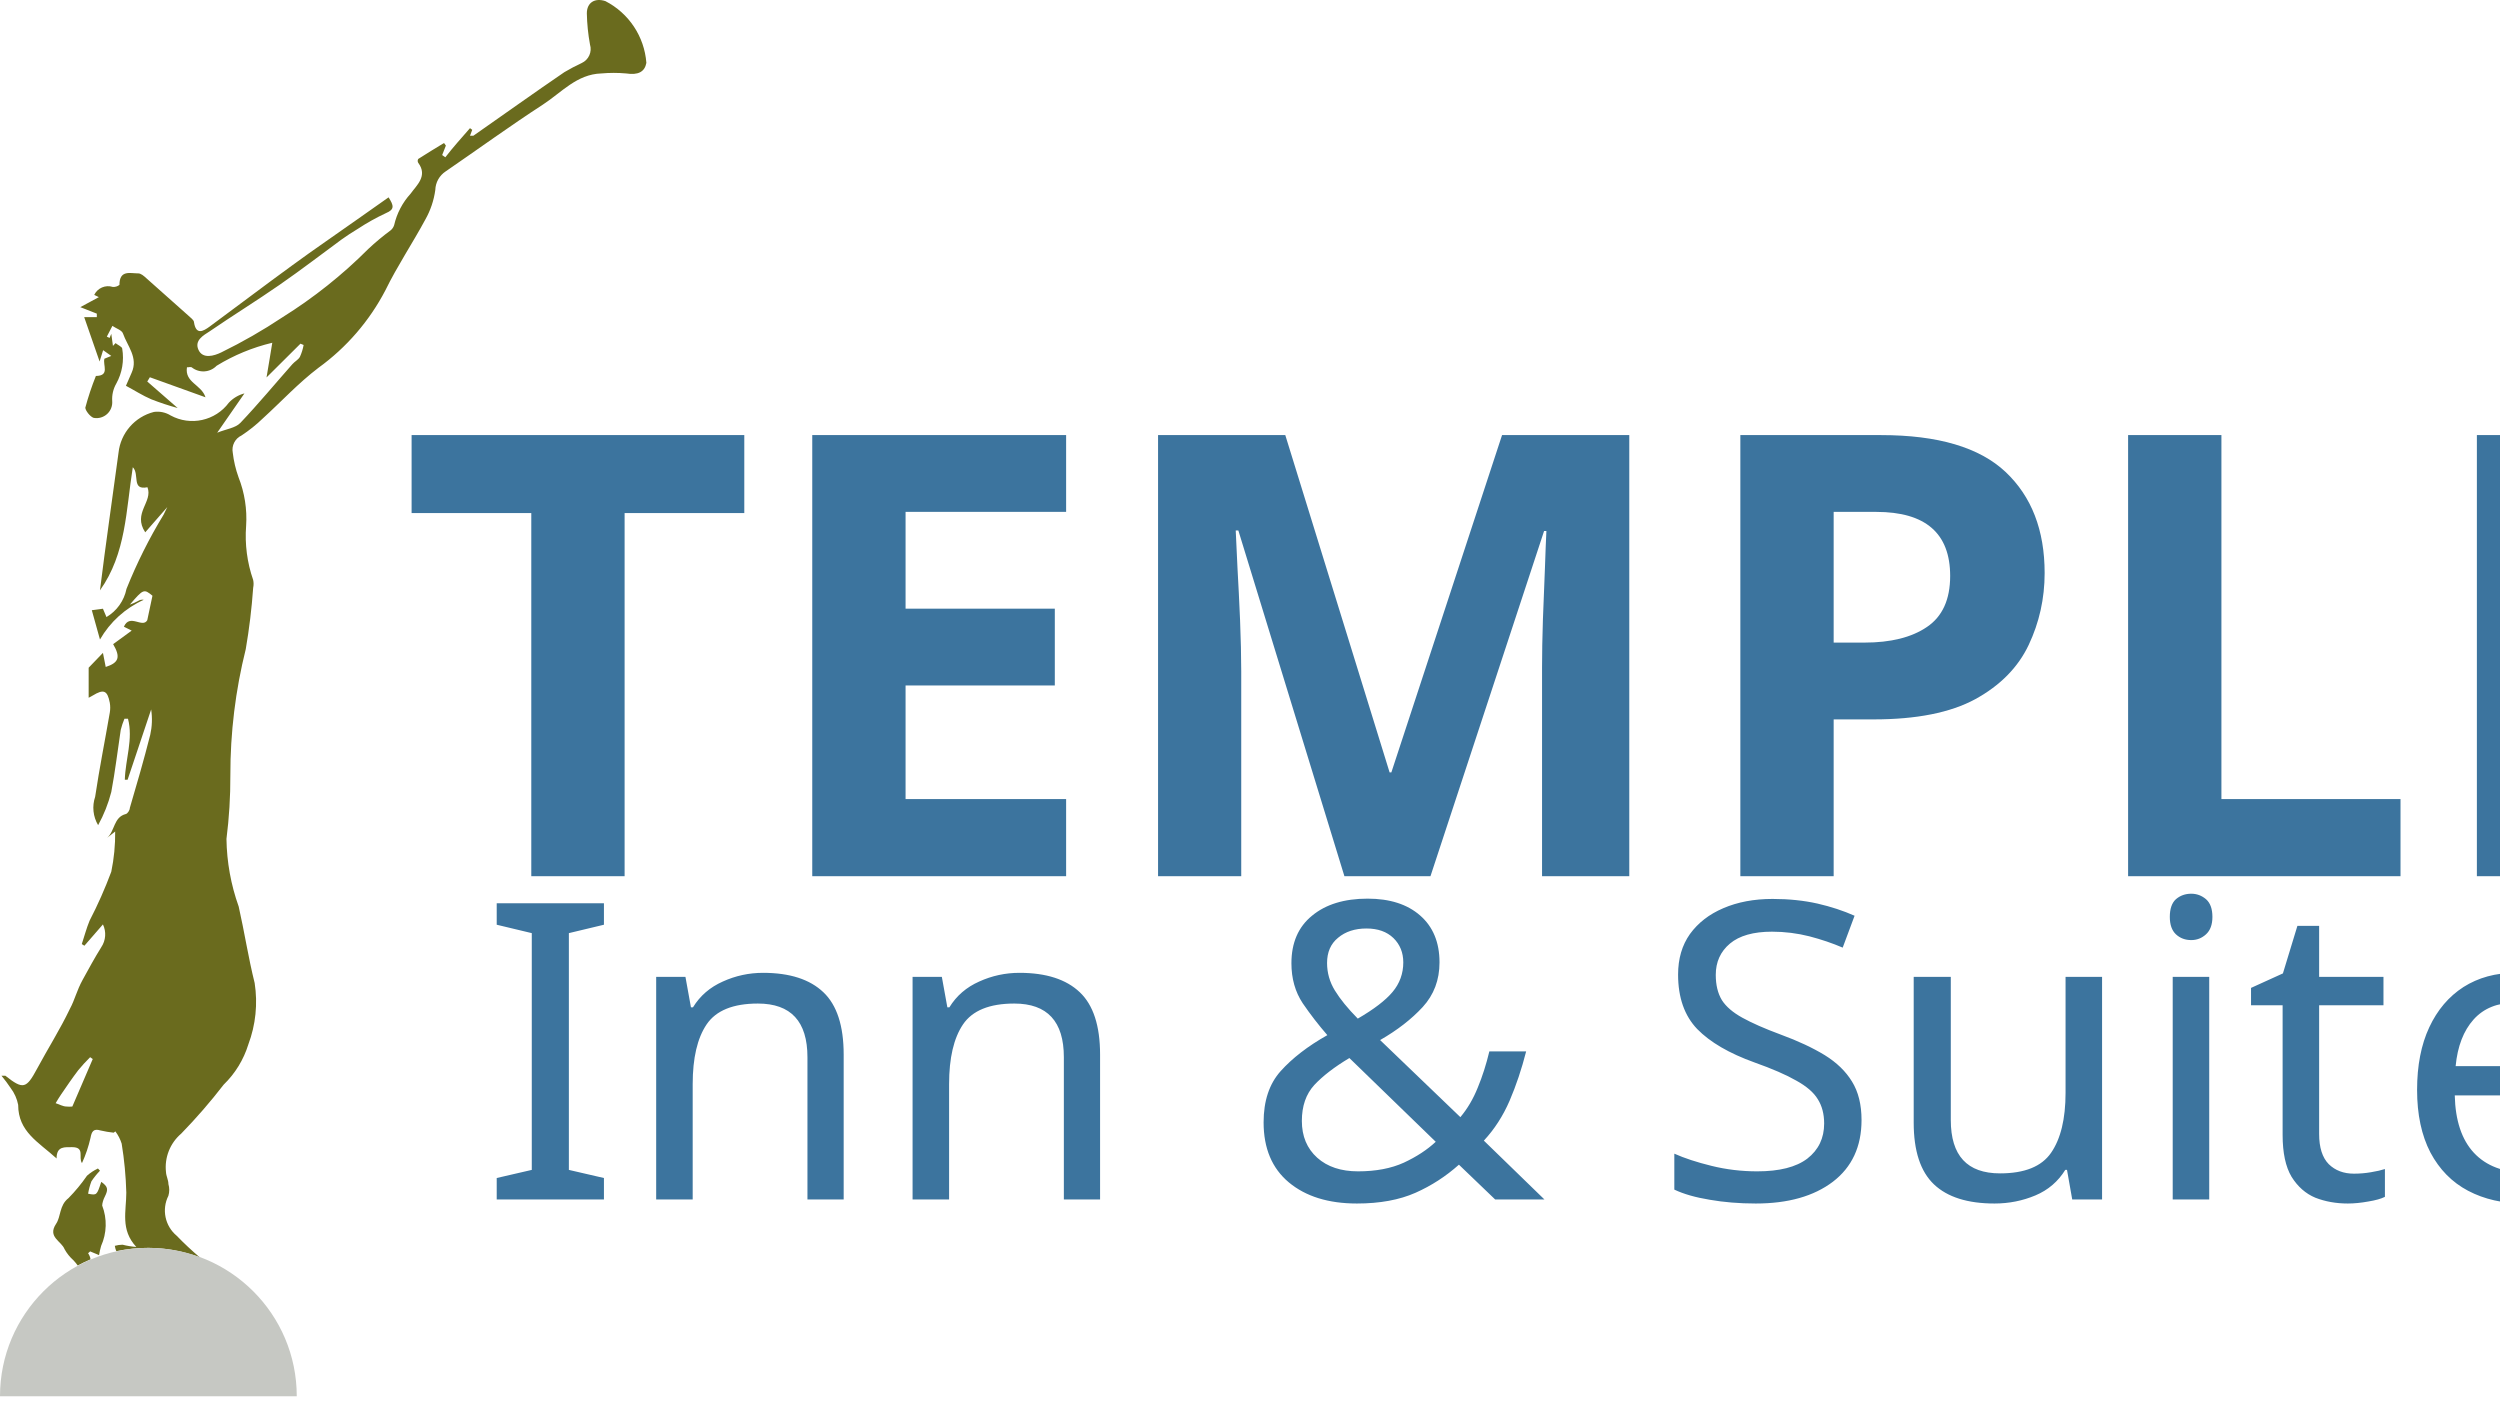
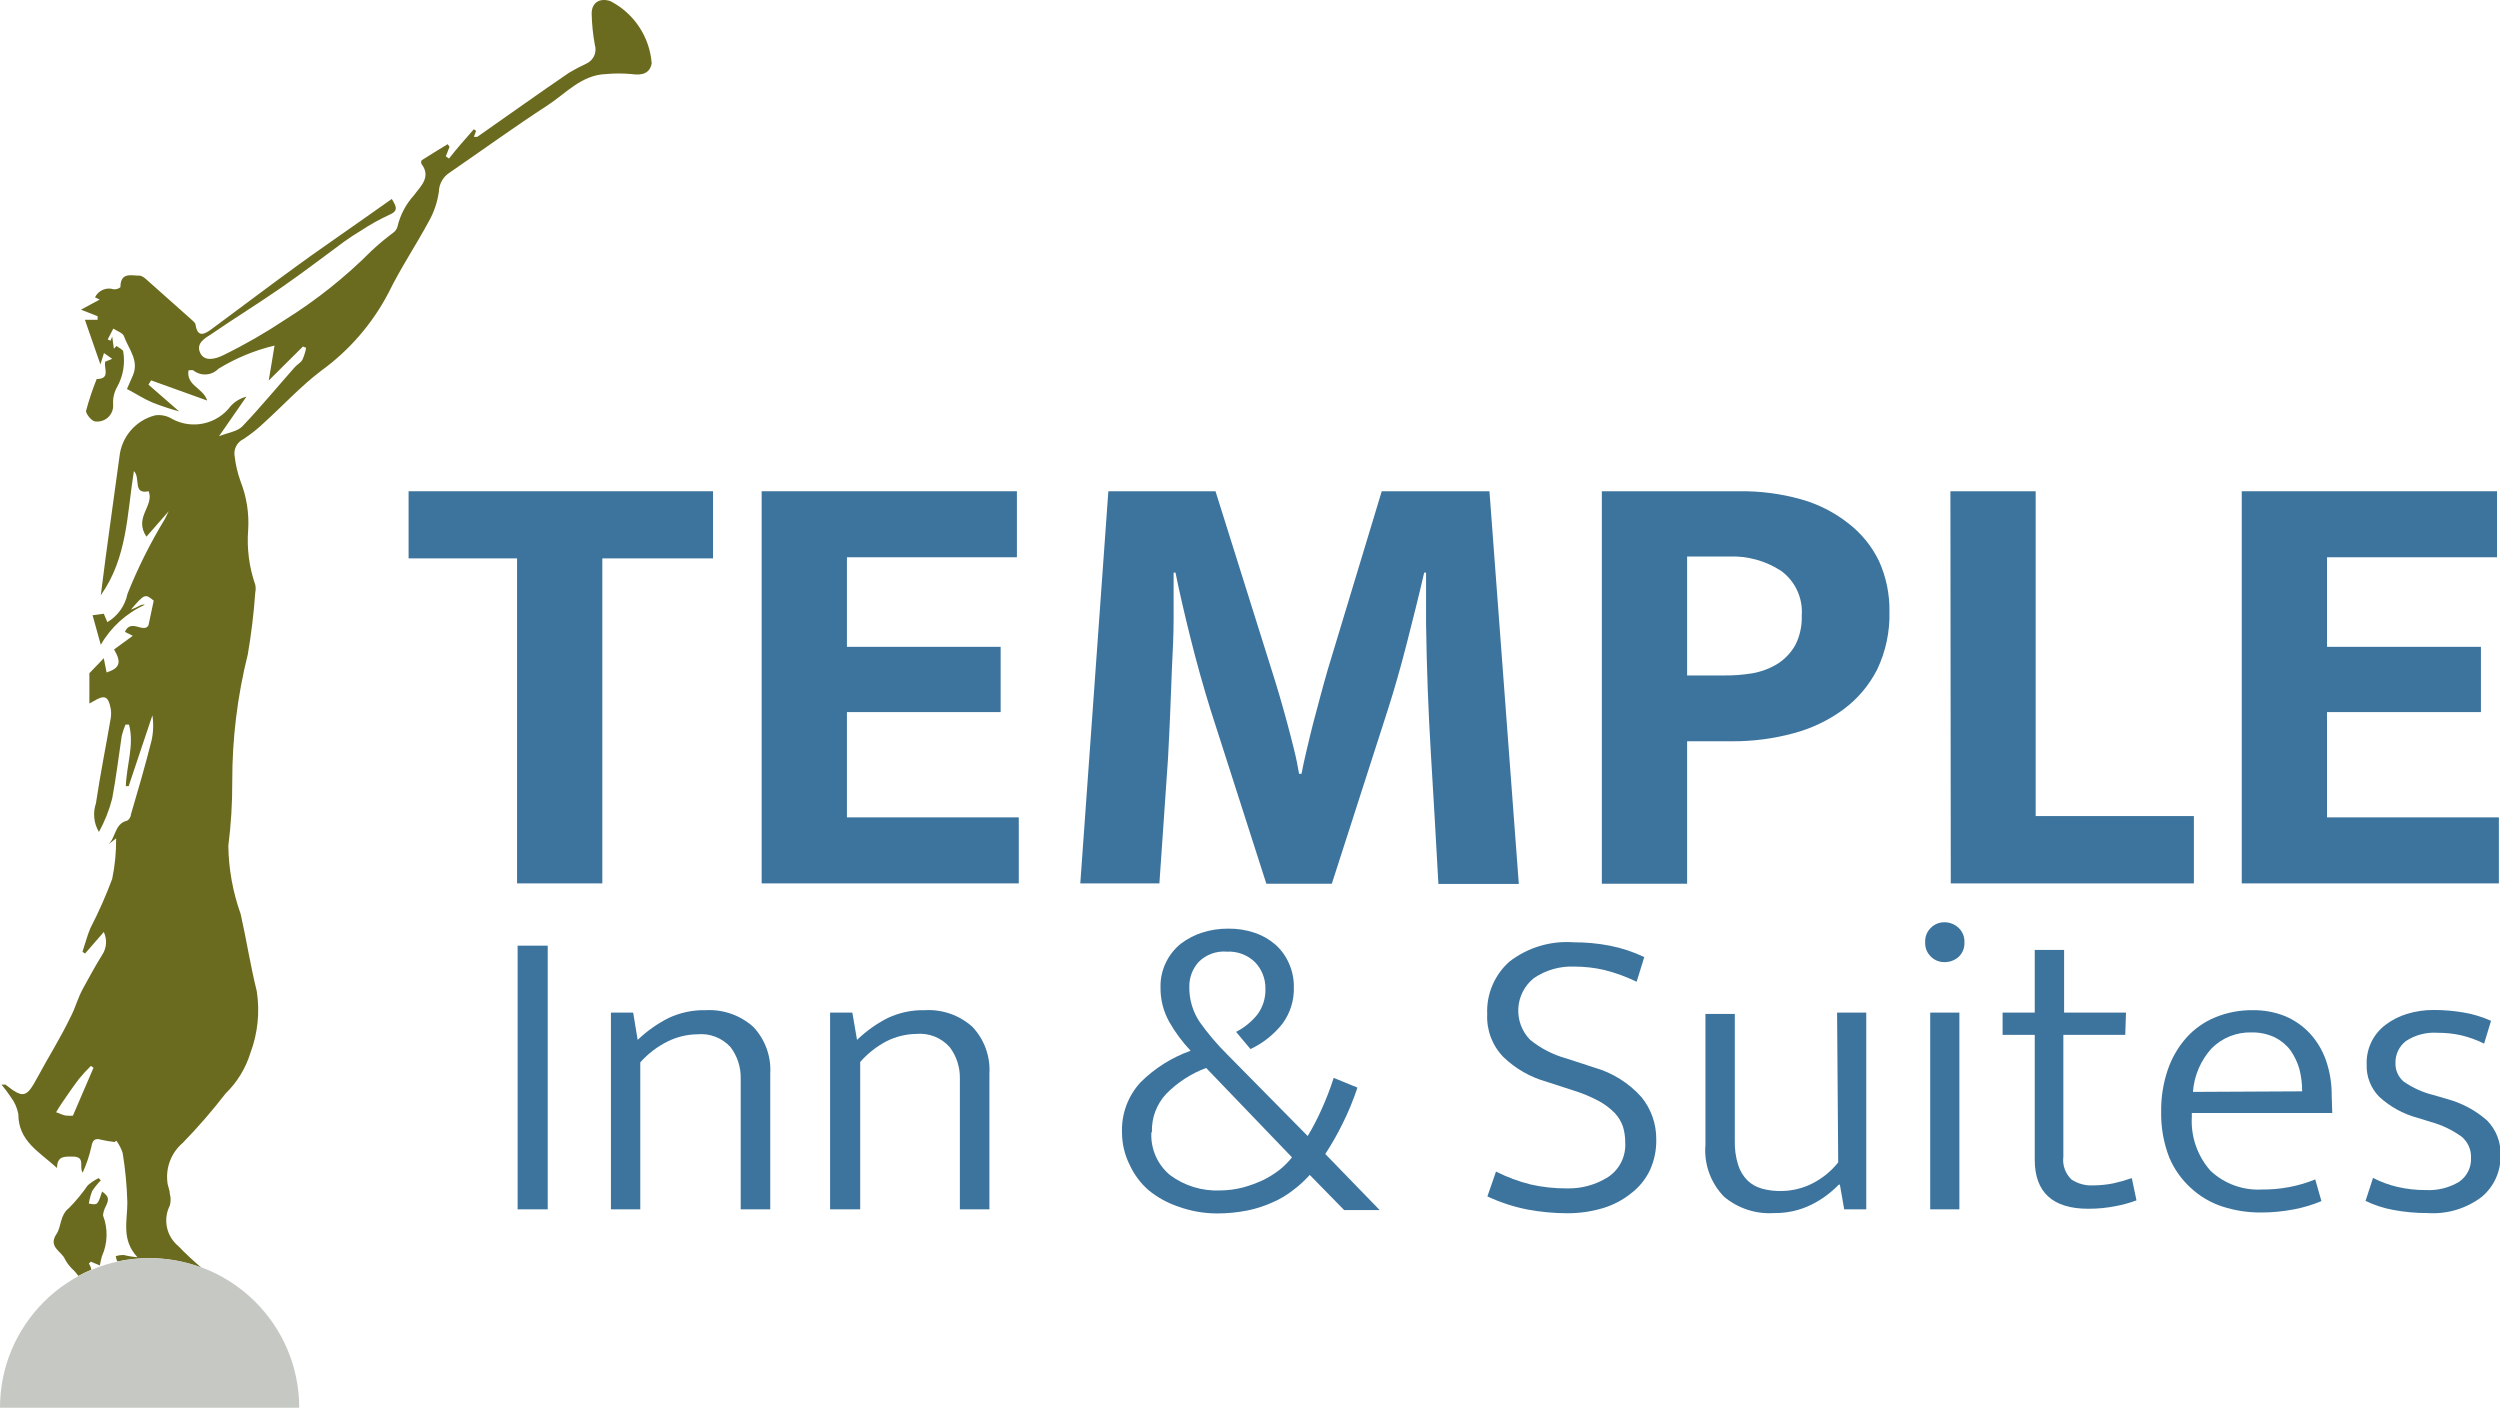
- <svg xmlns="http://www.w3.org/2000/svg" viewBox="0 0 134.79 76.41">
+ <svg xmlns="http://www.w3.org/2000/svg" viewBox="0 0 133.69 75.27">
  <defs>
-     <style>.a{font-size:33.29px;font-family:MuktaMahee-Bold, Mukta Mahee;font-weight:700;}.a,.b{fill:#3c749e;}.b{font-size:22.37px;font-family:MuktaMahee-Light, Mukta Mahee Light;font-weight:300;}.c{fill:#6a6b1e;}.d{fill:#c6c8c3;}</style>
+     <style>.a{fill:#3c749e;}.b{fill:#6a6b1e;}.c{fill:#c6c8c3;}</style>
  </defs>
-   <text class="a" transform="translate(21.52 47.24)">TEMPLE</text>
-   <text class="b" transform="translate(25.89 64.67)">Inn &amp; Suites</text>
-   <path class="c" d="M4.77,36h0Z" />
-   <path class="c" d="M4.75,67.57l.11-.1.48.2a4.53,4.53,0,0,1,.11-.49A2.83,2.83,0,0,0,5.51,65c0-.12.06-.33.14-.48.2-.4.17-.54-.19-.8-.24.73-.24.73-.71.64a3.46,3.46,0,0,1,.18-.67,4.1,4.1,0,0,1,.46-.57L5.28,63a2.52,2.52,0,0,0-.59.39,8.91,8.91,0,0,1-1,1.21c-.5.39-.4,1-.67,1.39-.47.71.29.92.46,1.36a2.27,2.27,0,0,0,.48.6,2.6,2.6,0,0,1,.23.28c.22-.12.46-.23.69-.33C4.87,67.78,4.81,67.66,4.75,67.57Z" />
-   <path class="c" d="M32.64.06c-.57-.19-1,.08-1,.66a10.51,10.51,0,0,0,.17,1.68.83.83,0,0,1-.45,1,10.28,10.28,0,0,0-.93.49C28.8,5,27.17,6.17,25.52,7.32c0,0-.1,0-.18,0L25.46,7l-.12-.09c-.45.52-.89,1-1.33,1.57l-.17-.12.2-.51-.1-.14c-.47.28-.93.57-1.39.86a.2.2,0,0,0,0,.21c.53.71-.1,1.22-.41,1.66a3.77,3.77,0,0,0-.89,1.7.59.59,0,0,1-.19.28,13.36,13.36,0,0,0-1.2,1,25.94,25.94,0,0,1-4.62,3.68A28.76,28.76,0,0,1,11.93,19c-.39.19-1,.37-1.23-.14s.27-.78.61-1c1.24-.85,2.52-1.64,3.76-2.5s2.23-1.63,3.35-2.45q.42-.3.87-.57a12,12,0,0,1,1.52-.85c.48-.2.42-.41.14-.85l-1.66,1.17c-1.17.83-2.35,1.63-3.51,2.48-1.5,1.09-3,2.23-4.48,3.32-.33.24-.73.48-.84-.23,0-.13-.19-.25-.3-.36L7.89,15c-.13-.12-.3-.27-.45-.26-.42,0-1-.2-1,.62a.51.51,0,0,1-.36.11.83.83,0,0,0-1,.43l.25.12-1,.54.89.35,0,.19-.68,0,.83,2.39.19-.61.44.31-.37.15c-.1.34.31.92-.46.93a14.9,14.9,0,0,0-.57,1.71c0,.15.26.49.45.55a.85.85,0,0,0,1-.9,1.67,1.67,0,0,1,.22-.95,2.89,2.89,0,0,0,.32-1.88c0-.1-.24-.2-.36-.3l-.14.15L6,18l-.09.22-.15-.07.3-.58c.2.14.51.23.57.41.24.68.83,1.3.47,2.11-.1.24-.21.48-.31.71.47.25.9.53,1.37.73A14.19,14.19,0,0,0,9.58,22V22L7.94,20.57l.14-.23,3,1.08c-.22-.69-1.13-.79-1-1.62,0,0,.06,0,.08,0a.34.34,0,0,1,.17,0,1,1,0,0,0,1.35-.08,10.32,10.32,0,0,1,3-1.24c-.09.53-.18,1.13-.31,1.87l1.83-1.82.17.07a2.65,2.65,0,0,1-.2.64c-.09.16-.28.25-.41.4-.93,1.05-1.83,2.14-2.8,3.16-.27.28-.76.33-1.25.53l1.47-2.12a1.75,1.75,0,0,0-.84.5,2.45,2.45,0,0,1-3.14.69,1.35,1.35,0,0,0-.9-.19,2.55,2.55,0,0,0-1.91,2.2c-.33,2.46-.69,4.91-1,7.42,1.42-2,1.4-4.32,1.77-6.64.38.38-.09,1.26.79,1.08.31.79-.81,1.39-.12,2.43l1.19-1.36-.2.41a26.88,26.88,0,0,0-2,4,2.29,2.29,0,0,1-1.08,1.52l-.19-.45-.6.08c.13.48.28,1,.44,1.58a5.18,5.18,0,0,1,2.36-2.14.39.39,0,0,0-.3.06A3.24,3.24,0,0,1,7,32.6c.73-.85.76-.86,1.22-.48l-.28,1.32c-.26.45-.94-.38-1.26.35L7.1,34l-1,.73c.41.7.31,1-.4,1.23l-.15-.76L4.78,36v1.62L5,37.5c.59-.36.79-.28.92.39a1.58,1.58,0,0,1,0,.53c-.26,1.51-.56,3-.79,4.54a1.84,1.84,0,0,0,.16,1.53A7.61,7.61,0,0,0,6,42.7c.21-1.11.34-2.23.51-3.35a4.22,4.22,0,0,1,.2-.6l.19,0c.29,1.1-.14,2.19-.17,3.29l.15,0,1.27-3.79a3.7,3.7,0,0,1-.05,1.37C7.75,41,7.38,42.27,7,43.56c0,.12-.12.31-.22.33-.66.17-.58.91-1,1.28l.43-.34A10.18,10.18,0,0,1,6,47a23.82,23.82,0,0,1-1.17,2.64c-.17.41-.28.84-.42,1.26l.14.09,1-1.15a1.24,1.24,0,0,1-.09,1.23c-.35.56-.67,1.15-1,1.75s-.42,1.07-.69,1.57C3.24,55.5,2.58,56.54,2,57.62S1.25,58.76.29,58c0,0-.07,0-.21,0a7.71,7.71,0,0,1,.5.67,2.18,2.18,0,0,1,.4.9c0,1.45,1.09,2,2.07,2.89,0-.69.46-.6.84-.61.71,0,.32.56.53.86a7,7,0,0,0,.46-1.36c.06-.33.15-.52.54-.4a5.85,5.85,0,0,0,.71.12L6.22,61a2.19,2.19,0,0,1,.34.66,19.64,19.64,0,0,1,.25,2.64c0,1-.33,2,.54,2.93a4.24,4.24,0,0,1-.74-.12,1.58,1.58,0,0,0-.42.06,1.38,1.38,0,0,0,.08.29A8.09,8.09,0,0,1,8,67.28a7.92,7.92,0,0,1,2.77.51,16.87,16.87,0,0,1-1.24-1.16,1.77,1.77,0,0,1-.45-2.16,1.12,1.12,0,0,0,0-.63c0-.22-.12-.43-.13-.64a2.38,2.38,0,0,1,.82-2.08,30.52,30.52,0,0,0,2.29-2.64,5.13,5.13,0,0,0,1.33-2.17A6.55,6.55,0,0,0,13.73,53c-.34-1.36-.55-2.75-.86-4.12a11.32,11.32,0,0,1-.66-3.65,26.32,26.32,0,0,0,.21-3.43A27.82,27.82,0,0,1,13.25,35a33.22,33.22,0,0,0,.4-3.31,1,1,0,0,0,0-.42,7.22,7.22,0,0,1-.38-2.92,6.06,6.06,0,0,0-.41-2.62,5.9,5.9,0,0,1-.31-1.32.85.85,0,0,1,.47-.93,7.86,7.86,0,0,0,1.15-.92c1-.91,1.92-1.91,3-2.73a12,12,0,0,0,3.61-4.18c.64-1.31,1.46-2.53,2.15-3.81a4.46,4.46,0,0,0,.54-1.6,1.24,1.24,0,0,1,.56-1c1.75-1.2,3.47-2.45,5.24-3.6,1-.65,1.83-1.64,3.15-1.68a7.51,7.51,0,0,1,1.34,0c.64.1,1-.08,1.09-.57A4.09,4.09,0,0,0,32.64.06ZM3.9,59.66a1.47,1.47,0,0,1-.31,0c-.2,0-.39-.12-.59-.18.1-.16.19-.33.3-.48.3-.44.6-.88.92-1.3A9.19,9.19,0,0,1,4.86,57L5,57.1Z" />
-   <path class="d" d="M8,67.28a8,8,0,0,0-8,8H16A8,8,0,0,0,8,67.28Z" />
+   <path class="a" d="M38.13,26.27v3.59H32.21V47.24H27.65V29.86h-5.8V26.27Z" />
+   <path class="a" d="M40.73,26.27H54.38V29.8H45.29v4.79h8.22v3.49H45.29v5.63h9.19v3.53H40.73Z" />
+   <path class="a" d="M59.27,26.27H65l3,9.55c.14.42.27.88.42,1.37s.28,1,.41,1.46.26,1,.37,1.43.2.9.27,1.3h.13c.07-.35.15-.77.27-1.25s.23-1,.36-1.48.27-1,.4-1.5.26-.93.37-1.33l2.89-9.55h5.76l1.57,21h-4.3q-.19-3.47-.4-6.93t-.26-7l0-2.72h-.1c-.28,1.22-.6,2.49-.94,3.82s-.68,2.5-1,3.5l-3,9.32H67.72l-3-9.35c-.37-1.2-.73-2.47-1.06-3.8s-.6-2.5-.8-3.49h-.1c0,.79,0,1.63,0,2.51s-.05,1.75-.09,2.61-.06,1.72-.1,2.55-.07,1.59-.11,2.28L62,47.24H57.77Z" />
+   <path class="a" d="M85.66,26.27H93a11.7,11.7,0,0,1,3.31.43A7.25,7.25,0,0,1,98.86,28a5.63,5.63,0,0,1,1.62,2,6.31,6.31,0,0,1,.56,2.71,6.78,6.78,0,0,1-.66,3.1,6.09,6.09,0,0,1-1.82,2.14,7.92,7.92,0,0,1-2.68,1.27,12.29,12.29,0,0,1-3.26.42h-2.4v7.62H85.66Zm4.56,9.85h1.87A8.8,8.8,0,0,0,93.74,36a3.83,3.83,0,0,0,1.36-.53,2.85,2.85,0,0,0,.92-1,3.26,3.26,0,0,0,.33-1.55,2.71,2.71,0,0,0-1.1-2.39,4.76,4.76,0,0,0-2.79-.77H90.22Z" />
+   <path class="a" d="M104.3,26.27h4.56V43.64h8.46v3.6h-13Z" />
+   <path class="a" d="M119.88,26.27h13.65V29.8h-9.09v4.79h8.23v3.49h-8.23v5.63h9.19v3.53H119.88Z" />
+   <path class="a" d="M29.29,50.57v14.1H27.68V50.57Z" />
+   <path class="a" d="M34.24,64.67H32.67V54.15h1.19l.24,1.46a6.84,6.84,0,0,1,1.65-1.17,4.44,4.44,0,0,1,2-.42,3.52,3.52,0,0,1,2.53.89,3.35,3.35,0,0,1,.91,2.51v7.25H39.61v-7A2.69,2.69,0,0,0,39.07,56a2.13,2.13,0,0,0-1.79-.69,3.65,3.65,0,0,0-1.59.39,4.8,4.8,0,0,0-1.45,1.11Z" />
+   <path class="a" d="M46,64.67H44.39V54.15h1.19l.25,1.46a6.8,6.8,0,0,1,1.64-1.17,4.44,4.44,0,0,1,2-.42,3.5,3.5,0,0,1,2.53.89,3.35,3.35,0,0,1,.91,2.51v7.25H51.33v-7A2.69,2.69,0,0,0,50.79,56,2.13,2.13,0,0,0,49,55.29a3.65,3.65,0,0,0-1.59.39A4.93,4.93,0,0,0,46,56.79Z" />
+   <path class="a" d="M60,60.57a3.75,3.75,0,0,1,1-2.7,7.2,7.2,0,0,1,2.67-1.68,8,8,0,0,1-1.13-1.52,3.68,3.68,0,0,1-.48-1.88,2.85,2.85,0,0,1,.29-1.32,2.9,2.9,0,0,1,.79-1,3.82,3.82,0,0,1,1.15-.6,4.5,4.5,0,0,1,1.39-.21,4.25,4.25,0,0,1,1.41.22,3.34,3.34,0,0,1,1.12.64,2.9,2.9,0,0,1,.72,1,3,3,0,0,1,.26,1.27,3.13,3.13,0,0,1-.6,1.94,4.73,4.73,0,0,1-1.72,1.37l-.77-.92a3.49,3.49,0,0,0,1.15-.94,2.2,2.2,0,0,0,.42-1.36,2,2,0,0,0-.55-1.42,2,2,0,0,0-1.51-.57,1.91,1.91,0,0,0-1.52.56,1.94,1.94,0,0,0-.49,1.34,3.27,3.27,0,0,0,.56,1.87,13,13,0,0,0,1.45,1.71l4.32,4.38a12.43,12.43,0,0,0,.73-1.4,15,15,0,0,0,.66-1.71l1.27.52a14.37,14.37,0,0,1-.8,1.94,14.84,14.84,0,0,1-.92,1.61l2.91,3h-1.9l-1.84-1.88a6.12,6.12,0,0,1-.87.8,5,5,0,0,1-1.1.66,6.29,6.29,0,0,1-1.35.44,8.37,8.37,0,0,1-1.64.16A6.08,6.08,0,0,1,63,64.52a5.06,5.06,0,0,1-1.6-.89,4.05,4.05,0,0,1-1-1.36A3.88,3.88,0,0,1,60,60.57Zm1.57,0a2.77,2.77,0,0,0,1,2.27,4.18,4.18,0,0,0,2.68.82,5,5,0,0,0,1.22-.16,6.65,6.65,0,0,0,1.09-.4,5,5,0,0,0,.9-.57,4.18,4.18,0,0,0,.63-.64L64.5,57.11a5.87,5.87,0,0,0-2.13,1.38A2.85,2.85,0,0,0,61.6,60.53Z" />
+   <path class="a" d="M84.14,50.39a10.14,10.14,0,0,1,1.94.18,7.86,7.86,0,0,1,1.85.61l-.41,1.32a9,9,0,0,0-1.73-.63,7,7,0,0,0-1.58-.18,3.58,3.58,0,0,0-2.19.62,2.23,2.23,0,0,0-.2,3.29,5.28,5.28,0,0,0,1.94,1l1.5.49a5.34,5.34,0,0,1,2.52,1.58,3.53,3.53,0,0,1,.79,2.27,3.76,3.76,0,0,1-.34,1.64,3.37,3.37,0,0,1-1,1.23,4.5,4.5,0,0,1-1.49.79,6.57,6.57,0,0,1-1.93.28,11.73,11.73,0,0,1-2.13-.2,9.39,9.39,0,0,1-2.14-.7L80,62.65a8.75,8.75,0,0,0,1.85.69,8.41,8.41,0,0,0,1.91.21A3.94,3.94,0,0,0,86,62.94a2.06,2.06,0,0,0,.91-1.85,2.84,2.84,0,0,0-.12-.84,2,2,0,0,0-.44-.73,3.55,3.55,0,0,0-.85-.64,7.66,7.66,0,0,0-1.37-.57l-1.45-.47a5.42,5.42,0,0,1-2.28-1.31,3.06,3.06,0,0,1-.87-2.29,3.55,3.55,0,0,1,1.18-2.81A5,5,0,0,1,84.14,50.39Z" />
+   <path class="a" d="M98.24,54.15H99.8V64.67H98.62l-.23-1.32h-.06a5.31,5.31,0,0,1-1.46,1.07,4.37,4.37,0,0,1-2,.45A3.77,3.77,0,0,1,92.2,64a3.55,3.55,0,0,1-1-2.78v-7h1.57v6.78a4,4,0,0,0,.18,1.3,2.07,2.07,0,0,0,.5.83,1.86,1.86,0,0,0,.76.43,3.57,3.57,0,0,0,1,.13,3.73,3.73,0,0,0,1.76-.43,4.19,4.19,0,0,0,1.33-1.1Z" />
+   <path class="a" d="M104,51.45a1,1,0,0,1-.75-.3,1,1,0,0,1-.3-.76,1,1,0,0,1,.3-.77,1,1,0,0,1,.75-.3,1.09,1.09,0,0,1,.73.29,1,1,0,0,1,.32.78,1,1,0,0,1-.31.78A1.12,1.12,0,0,1,104,51.45Zm-.78,13.22V54.15h1.56V64.67Z" />
+   <path class="a" d="M113.65,55.34h-3.31v6.51a1.44,1.44,0,0,0,.44,1.23,1.91,1.91,0,0,0,1.15.31,5.6,5.6,0,0,0,1.09-.11A8.88,8.88,0,0,0,114,63l.25,1.19a6.49,6.49,0,0,1-1.12.31,7.36,7.36,0,0,1-1.45.14c-1.91,0-2.87-.88-2.87-2.62V55.34h-1.72V54.15h1.72V50.8h1.57v3.35h3.31Z" />
+   <path class="a" d="M124.72,59.52h-7.51v.2a4,4,0,0,0,1,2.89,3.72,3.72,0,0,0,2.76,1,7.38,7.38,0,0,0,1.45-.13,7.23,7.23,0,0,0,1.39-.41l.33,1.16a7.21,7.21,0,0,1-1.46.44,9.27,9.27,0,0,1-1.78.17,6.58,6.58,0,0,1-2.06-.32,4.53,4.53,0,0,1-1.69-1A4.6,4.6,0,0,1,116,61.89a6.45,6.45,0,0,1-.43-2.46,6.66,6.66,0,0,1,.36-2.24,5,5,0,0,1,1-1.71,4.21,4.21,0,0,1,1.54-1.08,5.1,5.1,0,0,1,2-.38,4.52,4.52,0,0,1,1.73.32,3.9,3.9,0,0,1,1.33.93,4.2,4.2,0,0,1,.86,1.45,5.66,5.66,0,0,1,.3,1.88Zm-1.61-1.16a4.7,4.7,0,0,0-.15-1.2,3.37,3.37,0,0,0-.48-1,2.36,2.36,0,0,0-.84-.69,2.79,2.79,0,0,0-1.23-.26,2.9,2.9,0,0,0-2.14.85,3.89,3.89,0,0,0-1,2.33Z" />
+   <path class="a" d="M132.84,55.81a5.67,5.67,0,0,0-1.24-.45,5.55,5.55,0,0,0-1.24-.13,2.74,2.74,0,0,0-1.7.44,1.44,1.44,0,0,0-.56,1.17,1.25,1.25,0,0,0,.44,1,4.82,4.82,0,0,0,1.64.73l.67.2A5.29,5.29,0,0,1,133,59.92a2.52,2.52,0,0,1,.72,1.86,2.82,2.82,0,0,1-1,2.22,4.3,4.3,0,0,1-2.89.87,9.81,9.81,0,0,1-1.86-.17,5.77,5.77,0,0,1-1.47-.48l.4-1.23a5.61,5.61,0,0,0,1.3.48,6.55,6.55,0,0,0,1.52.17,3.14,3.14,0,0,0,1.78-.44,1.47,1.47,0,0,0,.64-1.29,1.39,1.39,0,0,0-.51-1.13A5.09,5.09,0,0,0,130,60l-.71-.22a4.91,4.91,0,0,1-2.06-1.13,2.34,2.34,0,0,1-.67-1.73,2.53,2.53,0,0,1,1-2.11,3.67,3.67,0,0,1,1.15-.59,4.81,4.81,0,0,1,1.46-.21,9.44,9.44,0,0,1,1.55.13,6,6,0,0,1,1.49.45Z" />
+   <path class="b" d="M4.77,36h0Z" />
+   <path class="b" d="M4.75,67.57l.11-.1.48.2a4.53,4.53,0,0,1,.11-.49A2.83,2.83,0,0,0,5.51,65c0-.12.06-.33.14-.48.2-.4.17-.54-.19-.8-.24.73-.24.73-.71.64a3.46,3.46,0,0,1,.18-.67,4.1,4.1,0,0,1,.46-.57L5.28,63a2.52,2.52,0,0,0-.59.39,8.91,8.91,0,0,1-1,1.21c-.5.39-.4,1-.67,1.39-.47.71.29.92.46,1.36a2.27,2.27,0,0,0,.48.6,2.6,2.6,0,0,1,.23.28c.22-.12.46-.23.69-.33C4.87,67.78,4.81,67.66,4.75,67.57Z" />
+   <path class="b" d="M32.64.06c-.57-.19-1,.08-1,.66a10.51,10.51,0,0,0,.17,1.68.83.83,0,0,1-.45,1,10.28,10.28,0,0,0-.93.49C28.8,5,27.17,6.17,25.52,7.32c0,0-.1,0-.18,0L25.46,7l-.12-.09c-.45.52-.89,1-1.33,1.57l-.17-.12.2-.51-.1-.14c-.47.28-.93.57-1.39.86a.2.2,0,0,0,0,.21c.53.71-.1,1.22-.41,1.66a3.77,3.77,0,0,0-.89,1.7.59.59,0,0,1-.19.28,13.36,13.36,0,0,0-1.2,1,25.94,25.94,0,0,1-4.62,3.68A28.76,28.76,0,0,1,11.93,19c-.39.19-1,.37-1.23-.14s.27-.78.61-1c1.24-.85,2.52-1.64,3.76-2.5s2.23-1.63,3.35-2.45q.42-.3.87-.57a12,12,0,0,1,1.52-.85c.48-.2.42-.41.14-.85l-1.66,1.17c-1.17.83-2.35,1.63-3.51,2.48-1.5,1.09-3,2.23-4.48,3.32-.33.24-.73.48-.84-.23,0-.13-.19-.25-.3-.36L7.89,15c-.13-.12-.3-.27-.45-.26-.42,0-1-.2-1,.62a.51.51,0,0,1-.36.11.83.83,0,0,0-1,.43l.25.12-1,.54.89.35,0,.19-.68,0,.83,2.39.19-.61.44.31-.37.15c-.1.34.31.92-.46.93a14.9,14.9,0,0,0-.57,1.71c0,.15.26.49.45.55a.85.85,0,0,0,1-.9,1.67,1.67,0,0,1,.22-.95,2.89,2.89,0,0,0,.32-1.88c0-.1-.24-.2-.36-.3l-.14.15L6,18l-.09.22-.15-.07.3-.58c.2.14.51.23.57.41.24.68.83,1.3.47,2.11-.1.24-.21.48-.31.71.47.25.9.53,1.37.73A14.19,14.19,0,0,0,9.58,22V22L7.94,20.57l.14-.23,3,1.08c-.22-.69-1.13-.79-1-1.62,0,0,.06,0,.08,0a.34.34,0,0,1,.17,0,1,1,0,0,0,1.35-.08,10.32,10.32,0,0,1,3-1.24c-.09.53-.18,1.13-.31,1.87l1.83-1.82.17.07a2.65,2.65,0,0,1-.2.64c-.09.16-.28.25-.41.4-.93,1.05-1.83,2.14-2.8,3.16-.27.28-.76.33-1.25.53l1.47-2.12a1.75,1.75,0,0,0-.84.5,2.45,2.45,0,0,1-3.14.69,1.35,1.35,0,0,0-.9-.19,2.55,2.55,0,0,0-1.91,2.2c-.33,2.46-.69,4.91-1,7.42,1.42-2,1.4-4.32,1.77-6.64.38.38-.09,1.26.79,1.08.31.79-.81,1.39-.12,2.43l1.19-1.36-.2.41a26.88,26.88,0,0,0-2,4,2.29,2.29,0,0,1-1.08,1.52l-.19-.45-.6.08c.13.48.28,1,.44,1.58a5.18,5.18,0,0,1,2.36-2.14.39.39,0,0,0-.3.06A3.24,3.24,0,0,1,7,32.6c.73-.85.76-.86,1.22-.48l-.28,1.32c-.26.45-.94-.38-1.26.35L7.1,34l-1,.73c.41.7.31,1-.4,1.23l-.15-.76L4.78,36v1.62L5,37.5c.59-.36.79-.28.92.39a1.58,1.58,0,0,1,0,.53c-.26,1.51-.56,3-.79,4.54a1.84,1.84,0,0,0,.16,1.53A7.61,7.61,0,0,0,6,42.7c.21-1.11.34-2.23.51-3.35a4.22,4.22,0,0,1,.2-.6l.19,0c.29,1.1-.14,2.19-.17,3.29l.15,0,1.27-3.79a3.7,3.7,0,0,1-.05,1.37C7.75,41,7.38,42.27,7,43.56c0,.12-.12.31-.22.33-.66.17-.58.91-1,1.28l.43-.34A10.18,10.18,0,0,1,6,47a23.82,23.82,0,0,1-1.17,2.64c-.17.41-.28.84-.42,1.26l.14.09,1-1.15a1.24,1.24,0,0,1-.09,1.23c-.35.56-.67,1.15-1,1.75s-.42,1.07-.69,1.57C3.24,55.5,2.58,56.54,2,57.62S1.25,58.76.29,58c0,0-.07,0-.21,0a7.71,7.71,0,0,1,.5.67,2.18,2.18,0,0,1,.4.9c0,1.45,1.09,2,2.07,2.89,0-.69.46-.6.84-.61.71,0,.32.56.53.86a7,7,0,0,0,.46-1.36c.06-.33.15-.52.54-.4a5.85,5.85,0,0,0,.71.12L6.22,61a2.19,2.19,0,0,1,.34.66,19.64,19.64,0,0,1,.25,2.64c0,1-.33,2,.54,2.93a4.24,4.24,0,0,1-.74-.12,1.58,1.58,0,0,0-.42.06,1.38,1.38,0,0,0,.08.29A8.09,8.09,0,0,1,8,67.28a7.92,7.92,0,0,1,2.77.51,16.87,16.87,0,0,1-1.24-1.16,1.77,1.77,0,0,1-.45-2.16,1.12,1.12,0,0,0,0-.63c0-.22-.12-.43-.13-.64a2.38,2.38,0,0,1,.82-2.08,30.52,30.52,0,0,0,2.29-2.64,5.13,5.13,0,0,0,1.33-2.17A6.55,6.55,0,0,0,13.73,53c-.34-1.36-.55-2.75-.86-4.12a11.32,11.32,0,0,1-.66-3.65,26.32,26.32,0,0,0,.21-3.43A27.82,27.82,0,0,1,13.25,35a33.22,33.22,0,0,0,.4-3.31,1,1,0,0,0,0-.42,7.22,7.22,0,0,1-.38-2.92,6.06,6.06,0,0,0-.41-2.62,5.9,5.9,0,0,1-.31-1.32.85.85,0,0,1,.47-.93,7.86,7.86,0,0,0,1.15-.92c1-.91,1.92-1.91,3-2.73a12,12,0,0,0,3.61-4.18c.64-1.31,1.46-2.53,2.15-3.81a4.46,4.46,0,0,0,.54-1.6,1.24,1.24,0,0,1,.56-1c1.75-1.2,3.47-2.45,5.24-3.6,1-.65,1.83-1.64,3.15-1.68a7.51,7.51,0,0,1,1.34,0c.64.1,1-.08,1.09-.57A4.09,4.09,0,0,0,32.64.06ZM3.9,59.66a1.47,1.47,0,0,1-.31,0c-.2,0-.39-.12-.59-.18.1-.16.19-.33.3-.48.3-.44.6-.88.92-1.3A9.19,9.19,0,0,1,4.86,57L5,57.1Z" />
+   <path class="c" d="M8,67.28a8,8,0,0,0-8,8H16A8,8,0,0,0,8,67.28Z" />
</svg>
